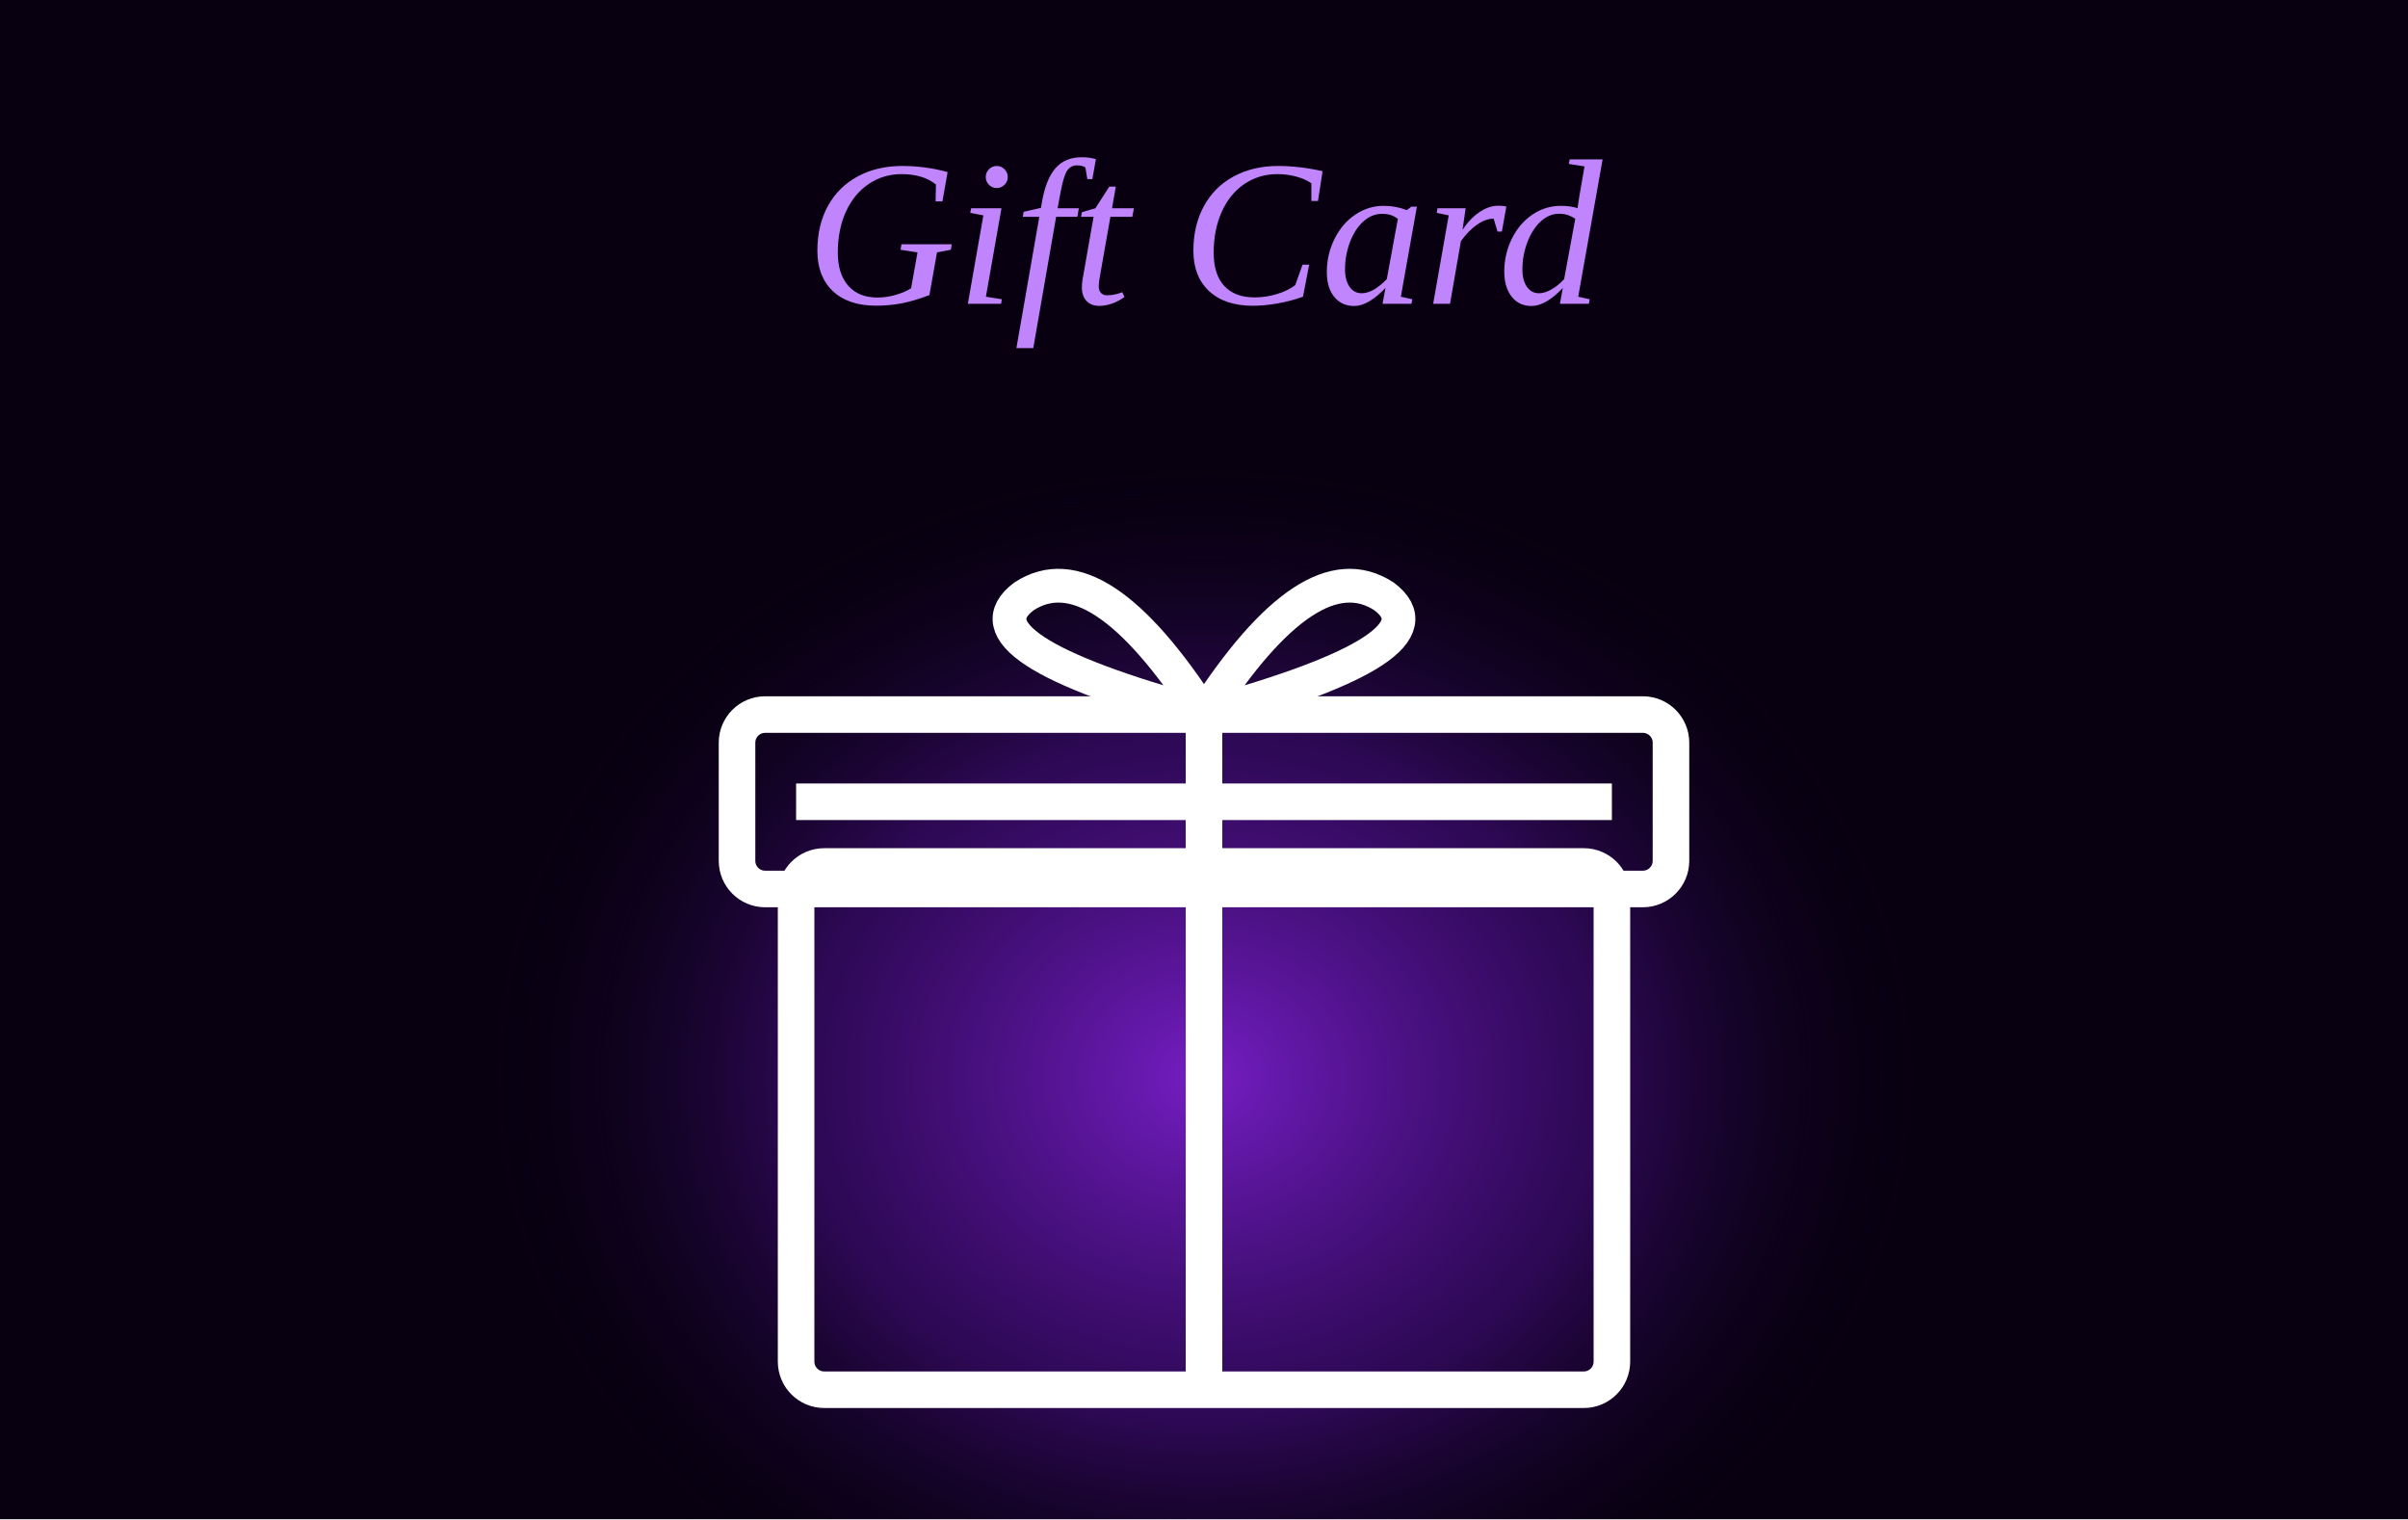
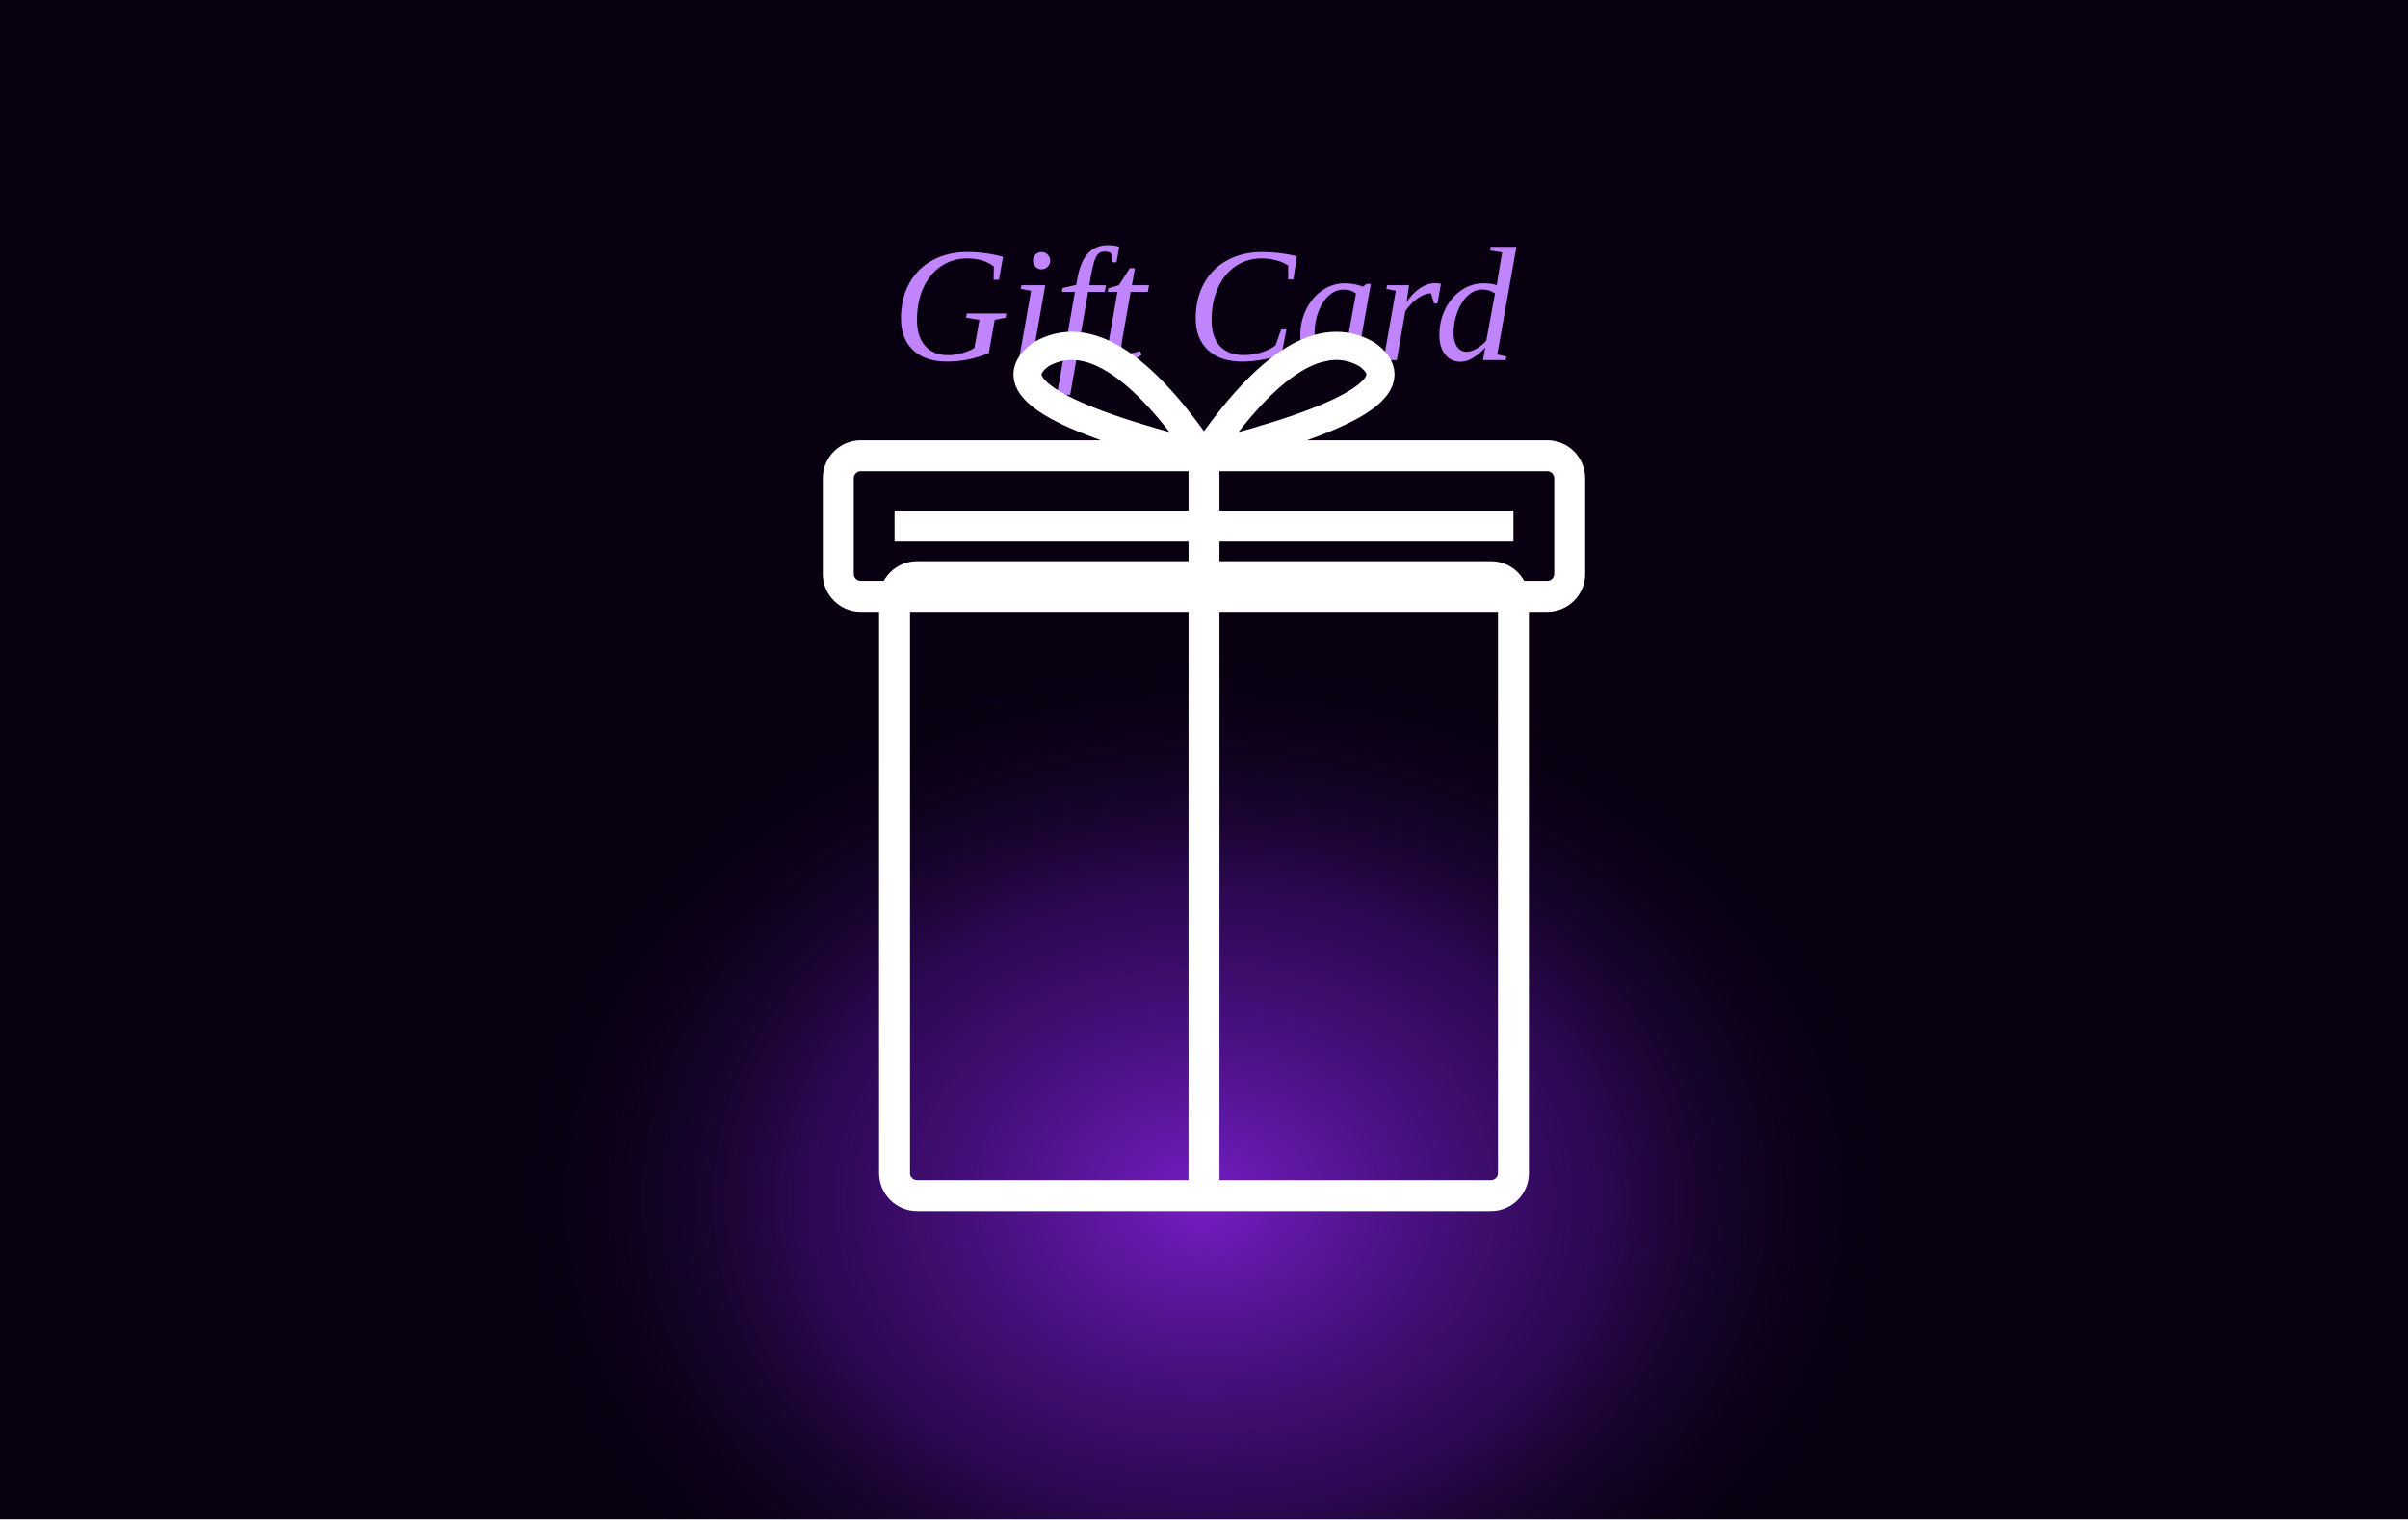
<svg xmlns="http://www.w3.org/2000/svg" viewBox="0 0 856 540" preserveAspectRatio="xMidYMid slice">
  <defs>
-     <radialGradient id="glow" cx="50%" cy="60%" r="42%">
+     <radialGradient id="glow" cx="50%" cy="65%" r="42%">
      <stop offset="0%" stop-color="#7B1FCD" stop-opacity="0.95" />
      <stop offset="55%" stop-color="#4A0F8A" stop-opacity="0.55" />
      <stop offset="100%" stop-color="#050010" stop-opacity="0" />
    </radialGradient>
  </defs>
  <rect width="856" height="540" fill="#080010" />
-   <ellipse cx="428" cy="330" rx="310" ry="270" fill="url(#glow)" />
-   <text x="428" y="108" text-anchor="middle" font-family="Georgia, 'Times New Roman', serif" font-size="74" fill="#C084FC" font-style="italic">Gift Card</text>
-   <rect x="283" y="308" width="290" height="186" rx="10" fill="none" stroke="white" stroke-width="13" />
-   <rect x="262" y="254" width="332" height="62" rx="10" fill="none" stroke="white" stroke-width="13" />
-   <line x1="428" y1="254" x2="428" y2="494" stroke="white" stroke-width="13" />
-   <line x1="283" y1="285" x2="573" y2="285" stroke="white" stroke-width="13" />
-   <path d="M428,254 Q390,195 364,212 Q340,230 428,254" fill="none" stroke="white" stroke-width="12" stroke-linecap="round" stroke-linejoin="round" />
-   <path d="M428,254 Q466,195 492,212 Q516,230 428,254" fill="none" stroke="white" stroke-width="12" stroke-linecap="round" stroke-linejoin="round" />
+   <ellipse cx="428" cy="355" rx="300" ry="240" fill="url(#glow)" />
+   <text x="428" y="128" text-anchor="middle" font-family="Georgia, 'Times New Roman', serif" font-size="58" fill="#C084FC" font-style="italic">Gift Card</text>
+   <rect x="298" y="162" width="260" height="50" rx="8" fill="none" stroke="white" stroke-width="11" />
+   <rect x="318" y="205" width="220" height="220" rx="8" fill="none" stroke="white" stroke-width="11" />
+   <line x1="428" y1="162" x2="428" y2="425" stroke="white" stroke-width="11" />
+   <line x1="318" y1="187" x2="538" y2="187" stroke="white" stroke-width="11" />
+   <path d="M428,162 Q394,112 370,126 Q348,142 428,162" fill="none" stroke="white" stroke-width="10" stroke-linecap="round" />
+   <path d="M428,162 Q462,112 486,126 Q508,142 428,162" fill="none" stroke="white" stroke-width="10" stroke-linecap="round" />
</svg>
